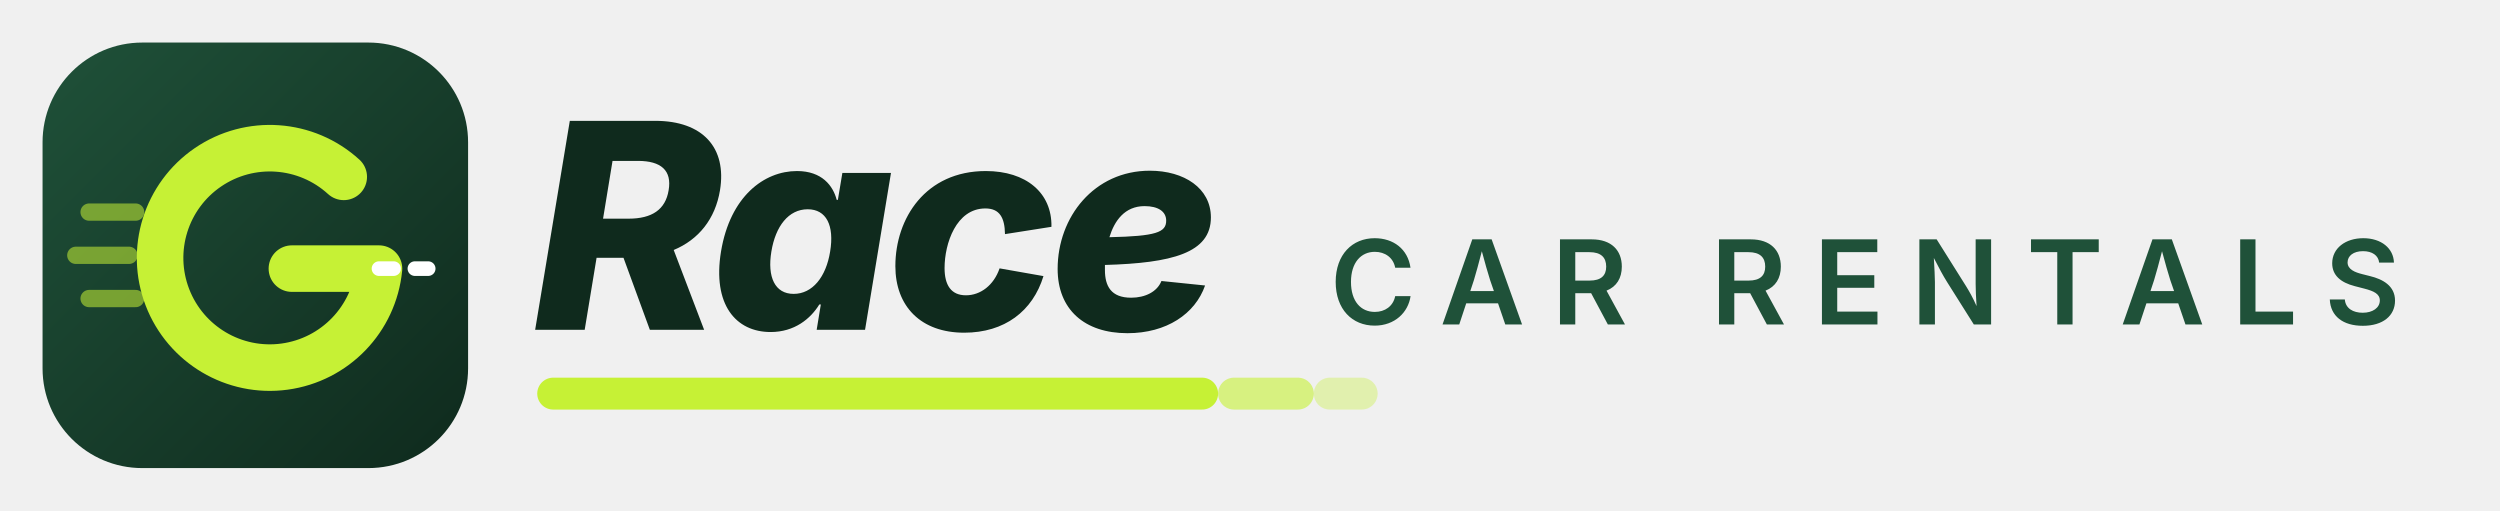
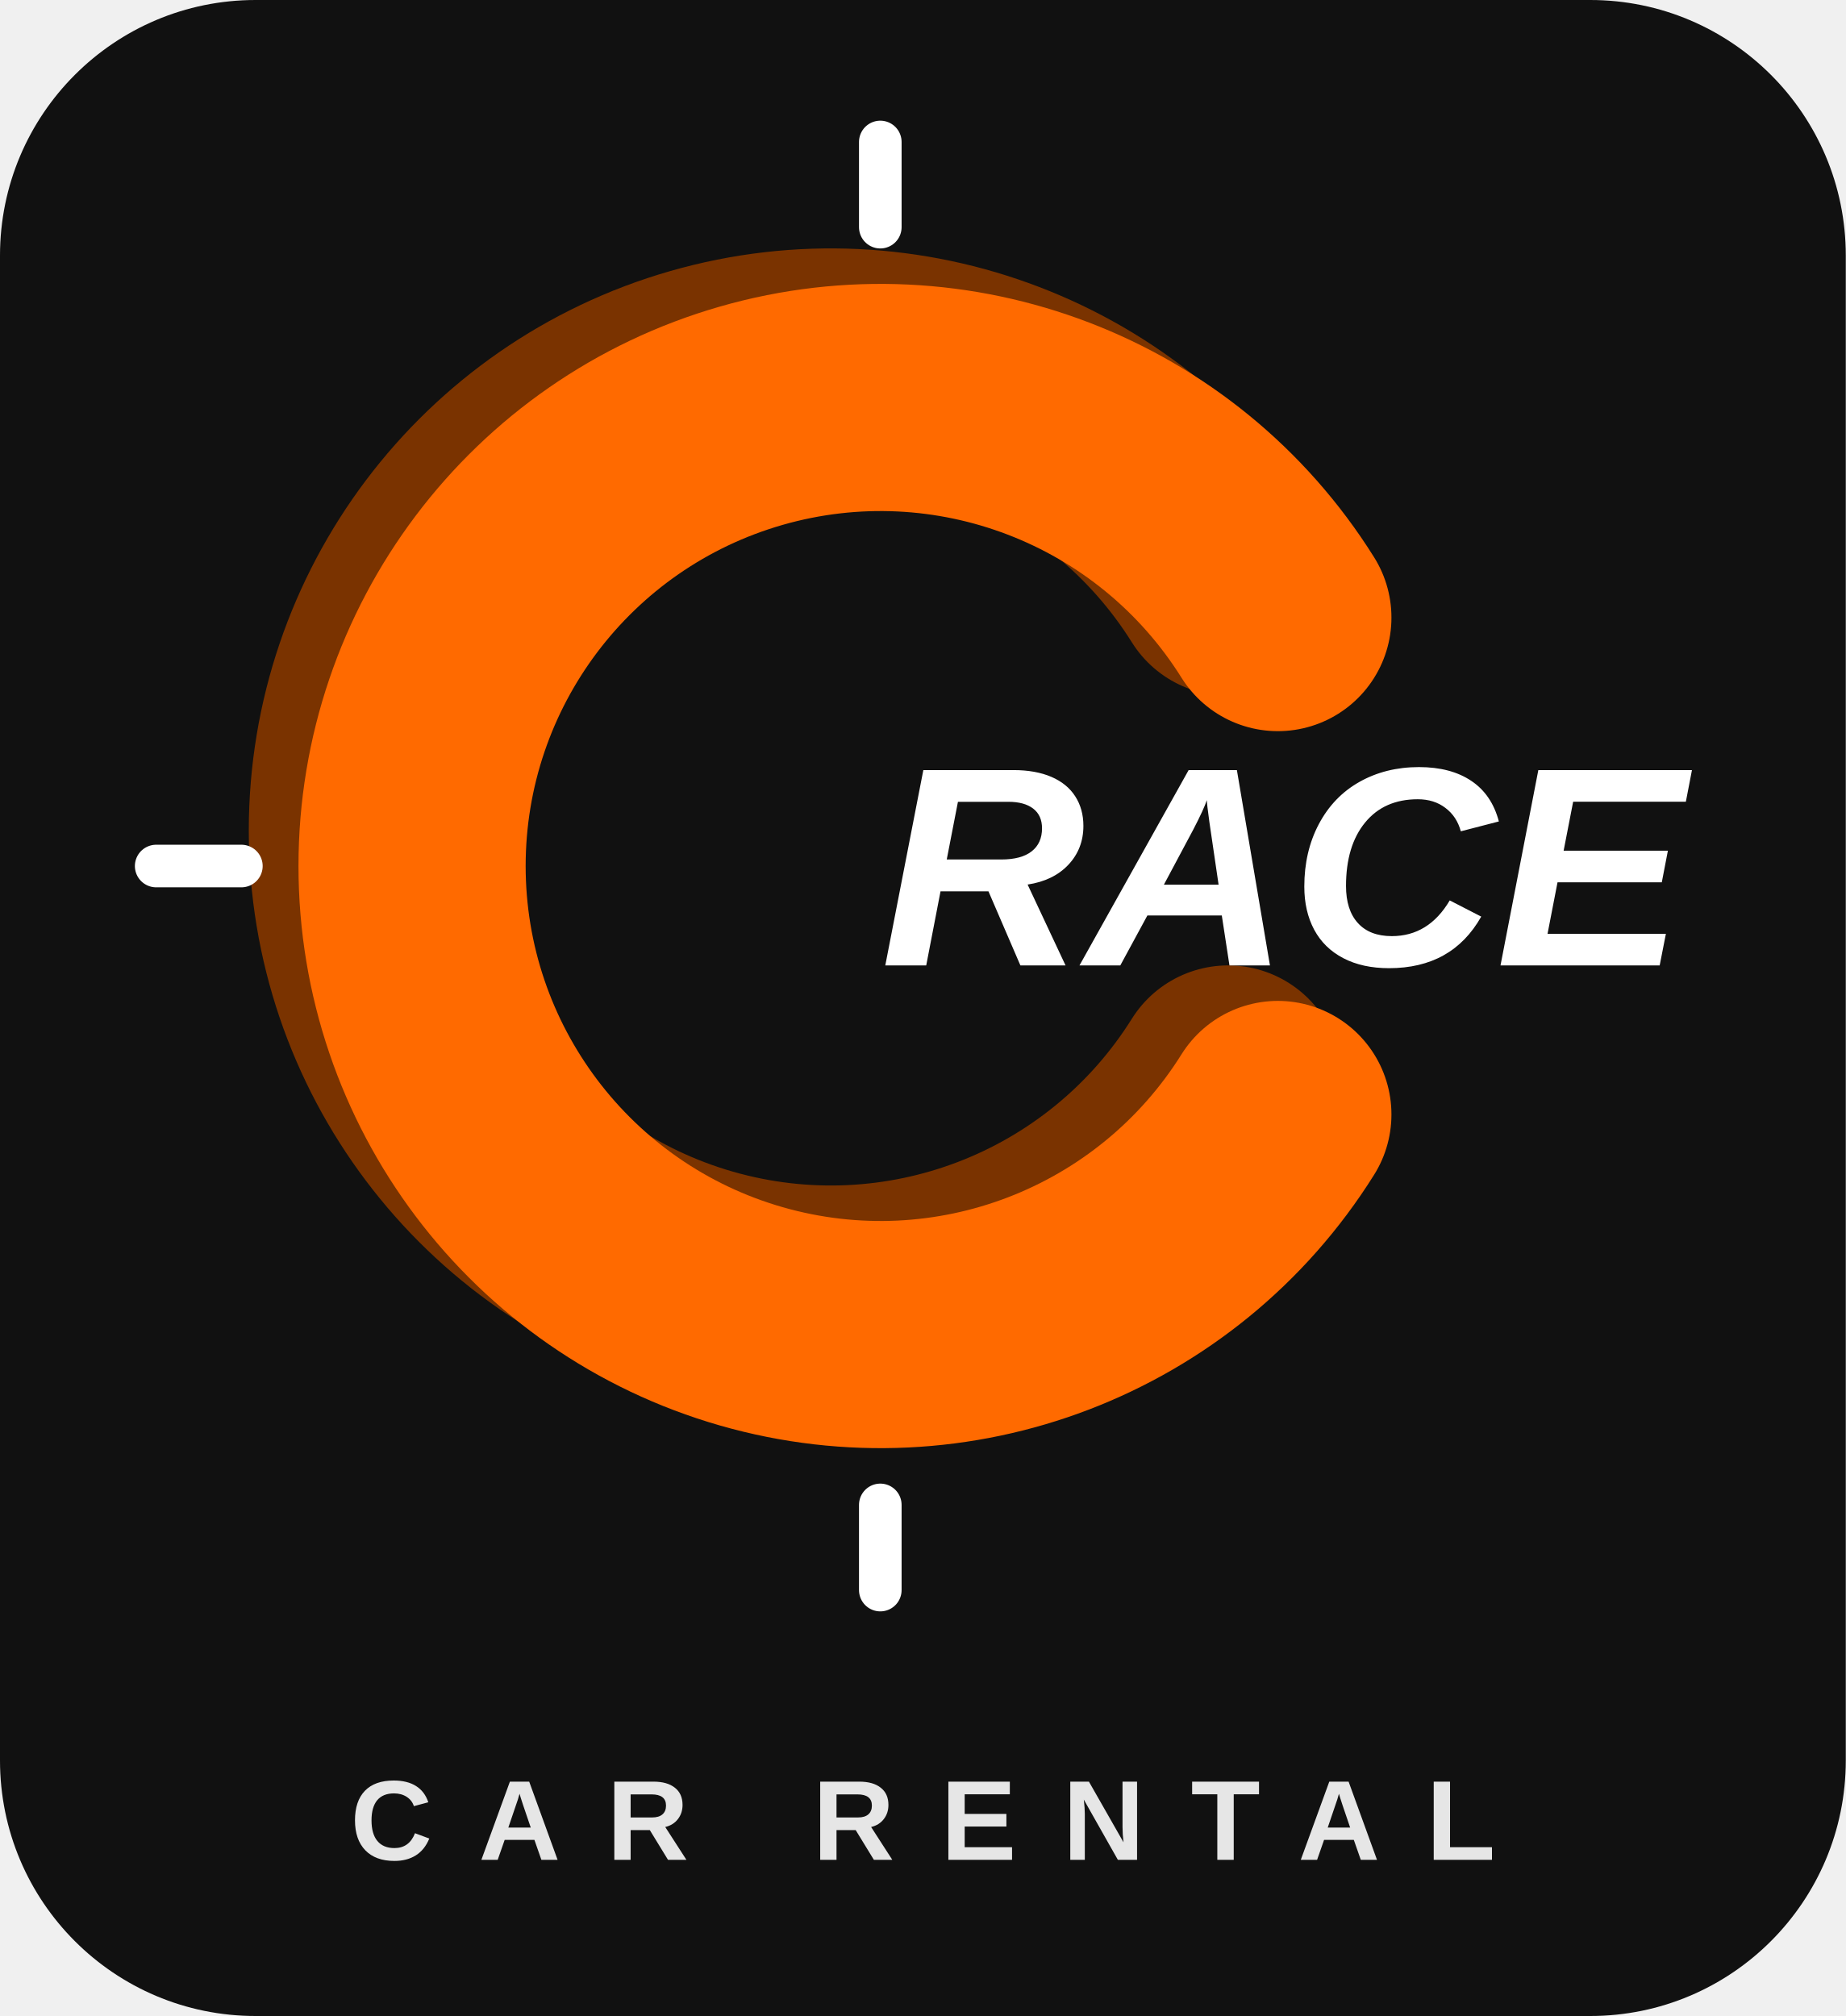
- <svg xmlns="http://www.w3.org/2000/svg" viewBox="0 0 470 96" role="img" aria-label="GRace Car Rentals">
-   <defs>
-     <linearGradient id="gl-bg" x1="0" y1="0" x2="1" y2="1">
-       <stop offset="0" stop-color="#1f5139" />
-       <stop offset="1" stop-color="#0f2a1d" />
-     </linearGradient>
-   </defs>
-   <g transform="translate(8 8) scale(1.25)">
-     <rect width="64" height="64" rx="15" fill="url(#gl-bg)" />
-     <path d="M7 25.5h7M5 32h8M7 38.5h7" stroke="#c6f135" stroke-width="2.6" stroke-linecap="round" opacity="0.55" />
-     <path d="M45.3 20.2 A16.5 16.5 0 1 0 50.6 34 H37.5" fill="none" stroke="#c6f135" stroke-width="7" stroke-linecap="round" stroke-linejoin="round" />
-     <path d="M50.6 34 L58 34" stroke="#ffffff" stroke-width="2.2" stroke-linecap="round" stroke-dasharray="2.2 3.2" />
-   </g>
-   <text x="100" y="62" font-family="Geist, 'Segoe UI', Inter, Arial, sans-serif" font-size="54" font-weight="800" font-style="italic" letter-spacing="-1.5" fill="#0f2a1d">Race</text>
-   <path d="M104 74 H226" stroke="#c6f135" stroke-width="6" stroke-linecap="round" />
-   <path d="M232 74 H244" stroke="#c6f135" stroke-width="6" stroke-linecap="round" opacity="0.6" />
-   <path d="M250 74 H256" stroke="#c6f135" stroke-width="6" stroke-linecap="round" opacity="0.35" />
-   <text x="250" y="61" font-family="Geist, 'Segoe UI', Inter, Arial, sans-serif" font-size="22" font-weight="600" letter-spacing="5" fill="#1f5139">CAR RENTALS</text>
+ <svg xmlns="http://www.w3.org/2000/svg" viewBox="0 0 260 284" role="img" aria-label="GRace Car Rental">
+   <rect width="260" height="284" rx="36" fill="#111111" />
+   <path d="M180.0 87.0 A66 66 0 1 0 180.0 157.0" transform="translate(-7 -5)" fill="none" stroke="#7a3300" stroke-width="32" stroke-linecap="round" />
+   <path d="M180.0 87.0 A66 66 0 1 0 180.0 157.0" fill="none" stroke="#ff6a00" stroke-width="32" stroke-linecap="round" />
+   <line x1="124.0" y1="32.0" x2="124.0" y2="20.0" stroke="#ffffff" stroke-width="6" stroke-linecap="round" />
+   <line x1="124.0" y1="212.0" x2="124.0" y2="224.0" stroke="#ffffff" stroke-width="6" stroke-linecap="round" />
+   <line x1="34.0" y1="122.0" x2="22.0" y2="122.0" stroke="#ffffff" stroke-width="6" stroke-linecap="round" />
+   <text x="124" y="136" textLength="106" lengthAdjust="spacingAndGlyphs" font-family="'Segoe UI', Arial, sans-serif" font-size="40" font-weight="900" font-style="italic" fill="#ffffff">RACE</text>
+   <text x="130" y="262" text-anchor="middle" font-family="'Segoe UI', Arial, sans-serif" font-size="16" font-weight="600" letter-spacing="6.5" fill="#e6e6e6">CAR RENTAL</text>
</svg>
